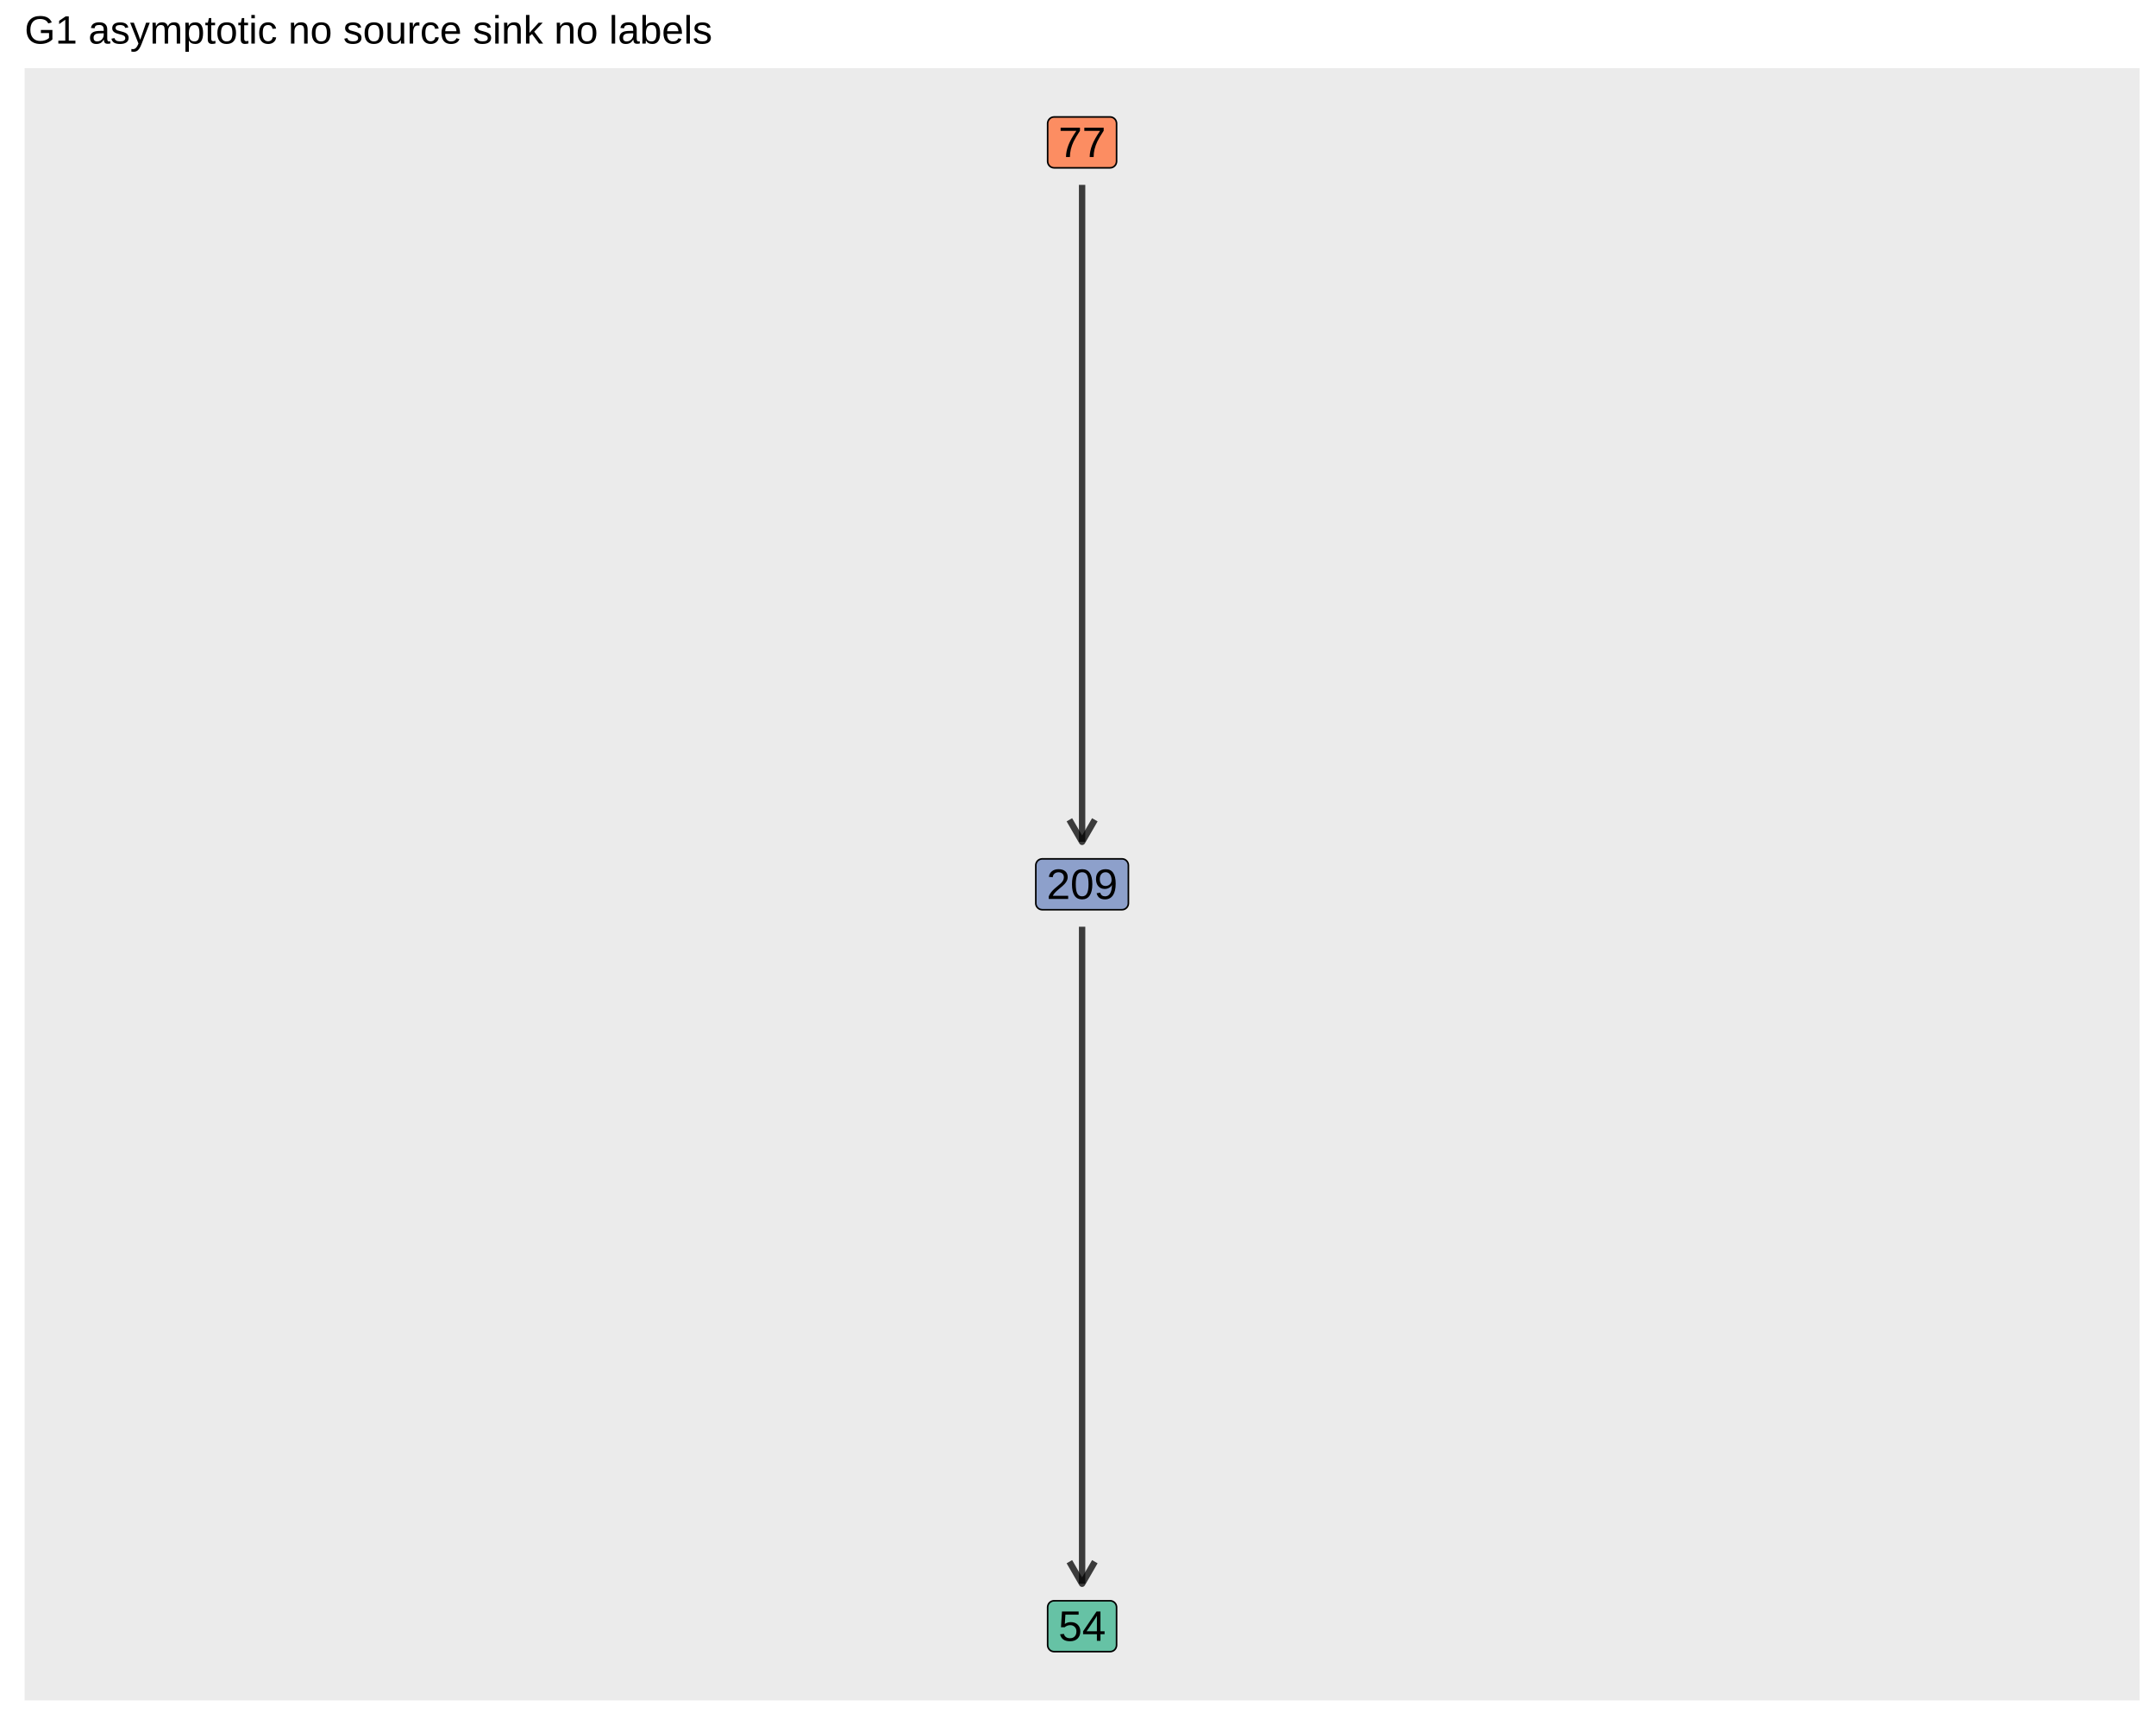
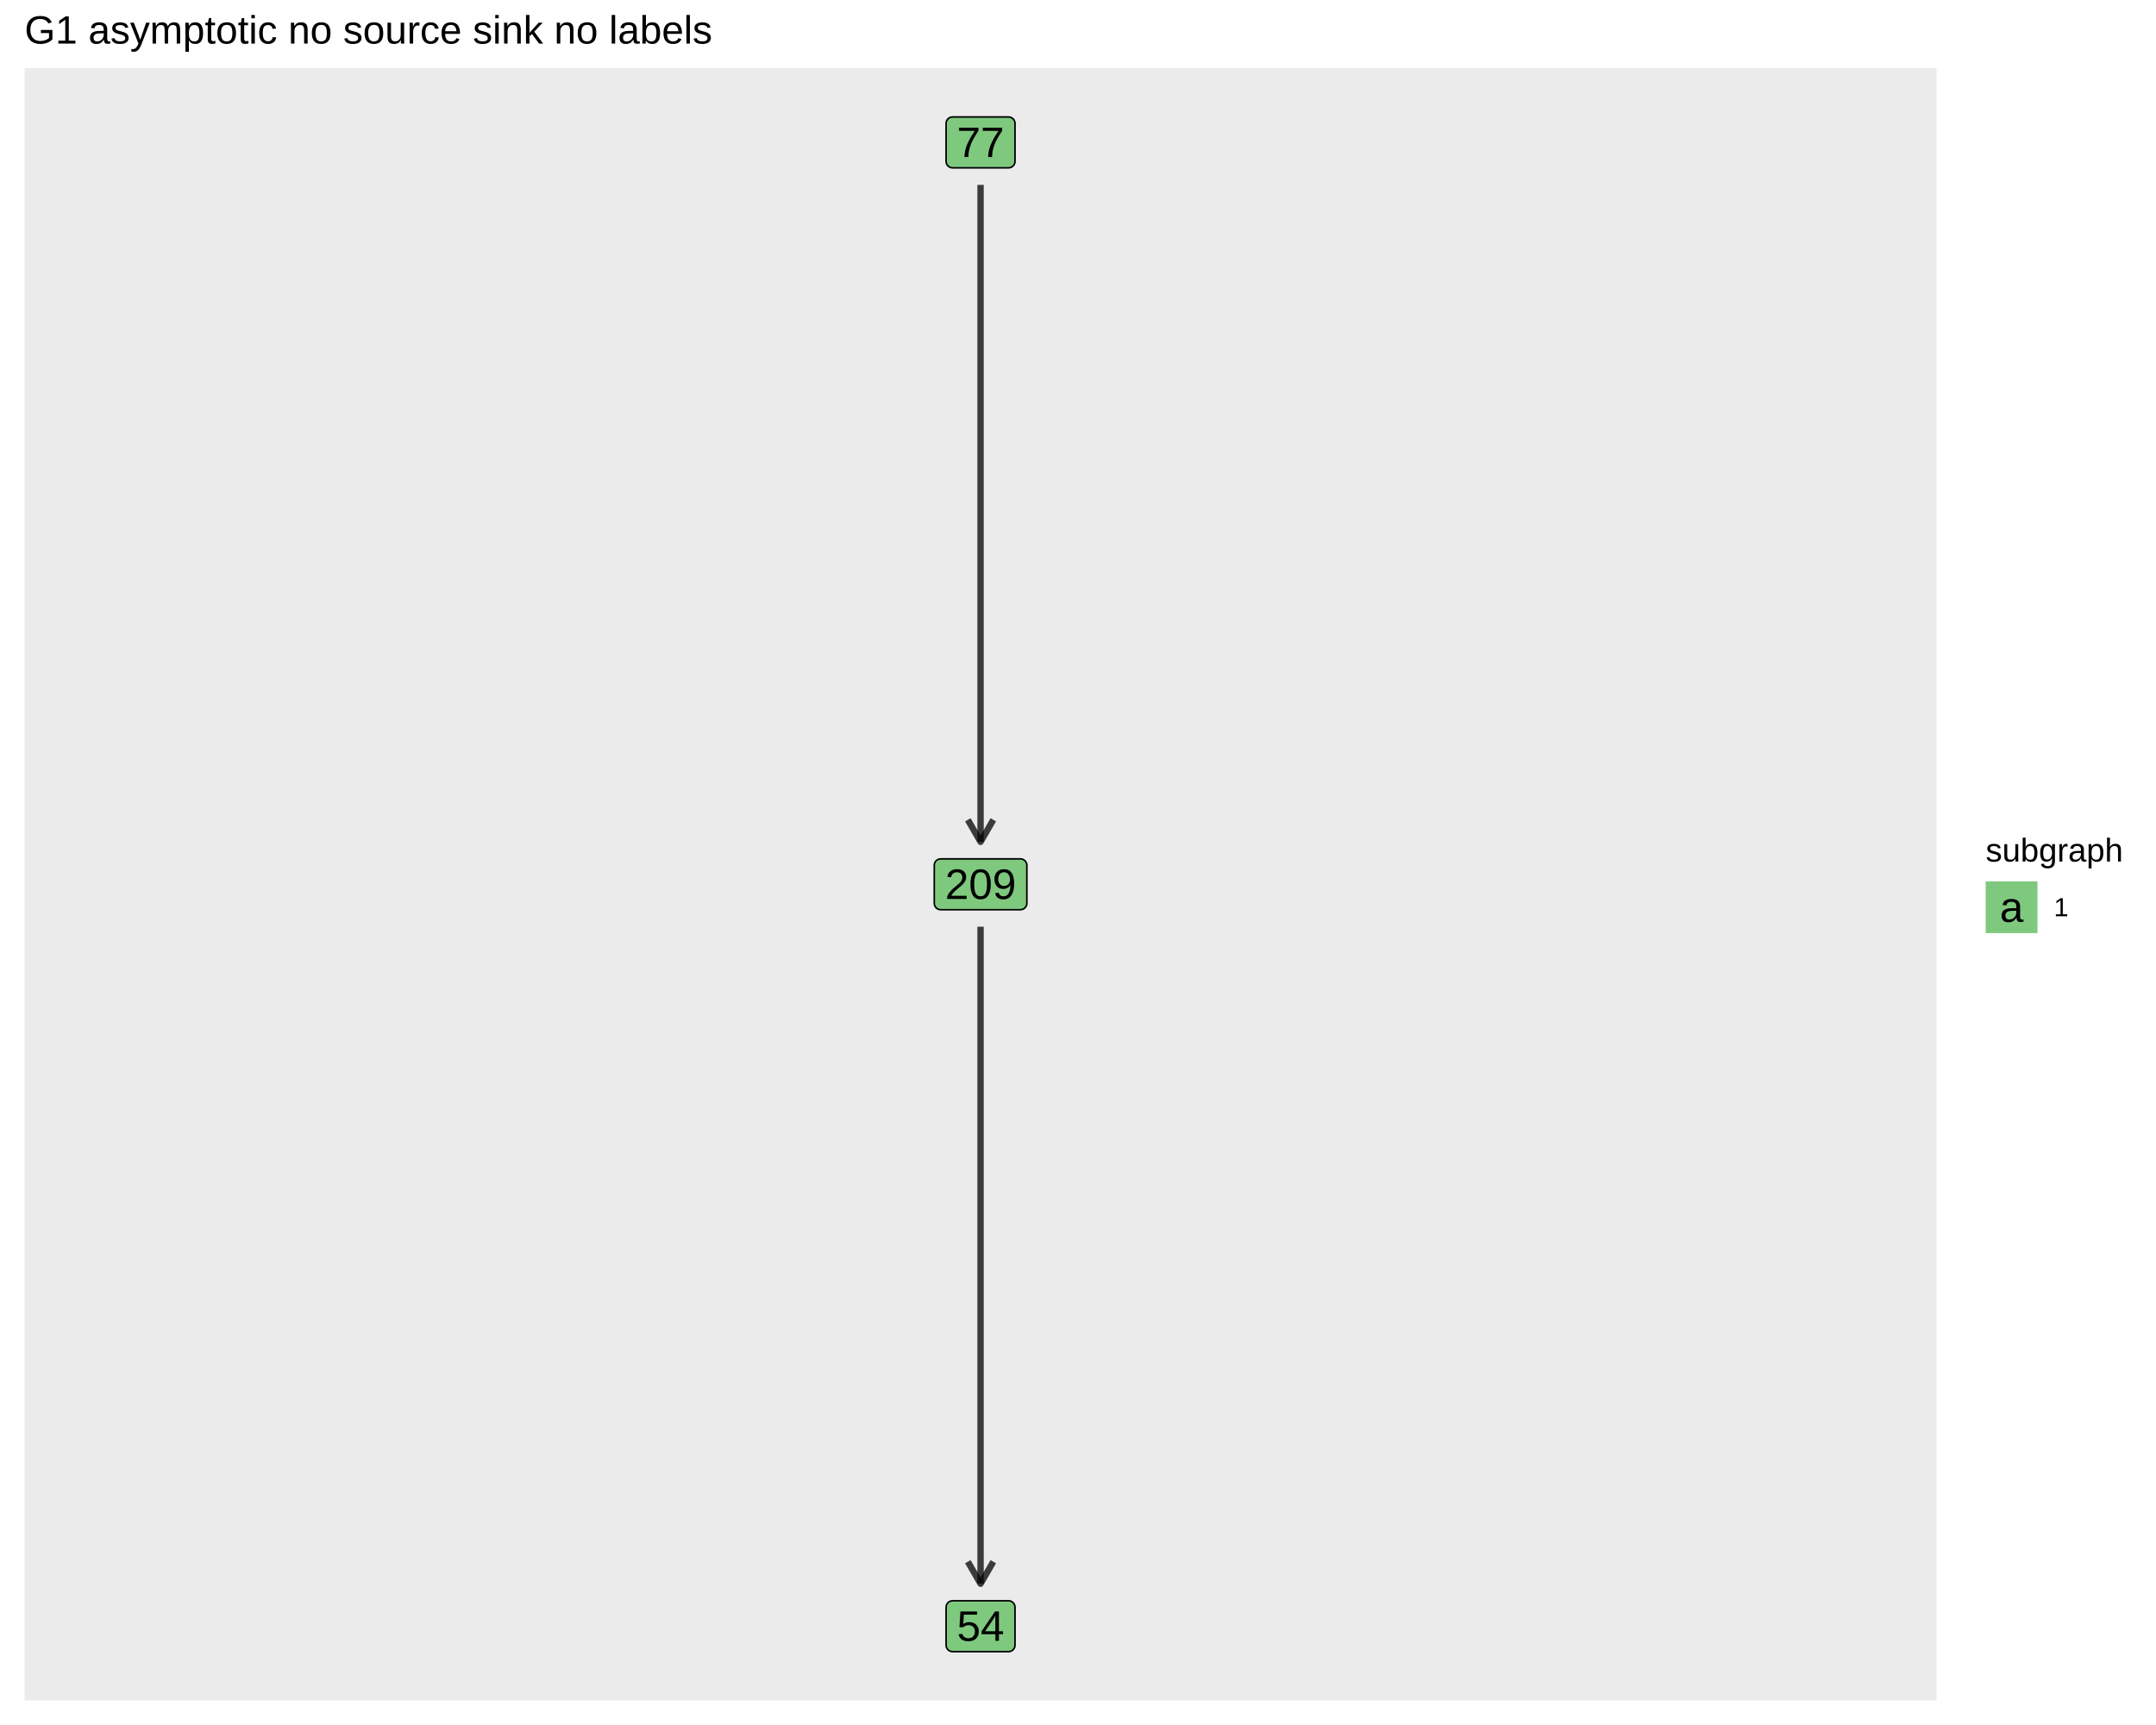
<svg xmlns="http://www.w3.org/2000/svg" viewBox="0 0 720.00 576.00">
  <defs>
    <style type="text/css">
    line, polyline, polygon, path, rect, circle {
      fill: none;
      stroke: #000000;
      stroke-linecap: round;
      stroke-linejoin: round;
      stroke-miterlimit: 10.00;
    }
  </style>
  </defs>
  <rect width="100%" height="100%" style="stroke: none; fill: #FFFFFF;" />
  <rect x="0.00" y="0.00" width="720.00" height="576.00" style="stroke-width: 1.07; stroke: #FFFFFF; fill: #FFFFFF;" />
  <defs>
-     <clipPath id="cpOC4yMnw3MTQuNTJ8NTY3Ljc4fDIyLjc3">
-       <rect x="8.22" y="22.77" width="706.30" height="545.01" />
+     <clipPath id="cpOC4yMnw2NDYuNzB8NTY3Ljc4fDIyLjc3">
+       <rect x="8.22" y="22.77" width="638.48" height="545.01" />
    </clipPath>
  </defs>
-   <rect x="8.22" y="22.77" width="706.30" height="545.01" style="stroke-width: 1.07; stroke: none; fill: #EBEBEB;" clip-path="url(#cpOC4yMnw3MTQuNTJ8NTY3Ljc4fDIyLjc3)" />
-   <polyline points="361.37,61.72 361.37,62.56 361.37,65.06 361.37,67.56 361.37,70.07 361.37,72.57 361.37,75.07 361.37,77.57 361.37,80.07 361.37,82.58 361.37,85.08 361.37,87.58 361.37,90.08 361.37,92.59 361.37,95.09 361.37,97.59 361.37,100.09 361.37,102.60 361.37,105.10 361.37,107.60 361.37,110.10 361.37,112.61 361.37,115.11 361.37,117.61 361.37,120.11 361.37,122.61 361.37,125.12 361.37,127.62 361.37,130.12 361.37,132.62 361.37,135.13 361.37,137.63 361.37,140.13 361.37,142.63 361.37,145.14 361.37,147.64 361.37,150.14 361.37,152.64 361.37,155.15 361.37,157.65 361.37,160.15 361.37,162.65 361.37,165.15 361.37,167.66 361.37,170.16 361.37,172.66 361.37,175.16 361.37,177.67 361.37,180.17 361.37,182.67 361.37,185.17 361.37,187.68 361.37,190.18 361.37,192.68 361.37,195.18 361.37,197.68 361.37,200.19 361.37,202.69 361.37,205.19 361.37,207.69 361.37,210.20 361.37,212.70 361.37,215.20 361.37,217.70 361.37,220.21 361.37,222.71 361.37,225.21 361.37,227.71 361.37,230.22 361.37,232.72 361.37,235.22 361.37,237.72 361.37,240.22 361.37,242.73 361.37,245.23 361.37,247.73 361.37,250.23 361.37,252.74 361.37,255.24 361.37,257.74 361.37,260.24 361.37,262.75 361.37,265.25 361.37,267.75 361.37,270.25 361.37,272.76 361.37,275.26 361.37,277.76 361.37,280.26 361.37,281.10 " style="stroke-width: 2.13; stroke: #000000; stroke-opacity: 0.75; stroke-linecap: butt;" clip-path="url(#cpOC4yMnw3MTQuNTJ8NTY3Ljc4fDIyLjc3)" />
-   <polyline points="357.12,273.74 361.37,281.10 365.62,273.74 " style="stroke-width: 2.13; stroke: #000000; stroke-opacity: 0.75; stroke-linecap: butt;" clip-path="url(#cpOC4yMnw3MTQuNTJ8NTY3Ljc4fDIyLjc3)" />
-   <polyline points="361.37,309.45 361.37,310.29 361.37,312.79 361.37,315.29 361.37,317.80 361.37,320.30 361.37,322.80 361.37,325.30 361.37,327.81 361.37,330.31 361.37,332.81 361.37,335.31 361.37,337.82 361.37,340.32 361.37,342.82 361.37,345.32 361.37,347.83 361.37,350.33 361.37,352.83 361.37,355.33 361.37,357.83 361.37,360.34 361.37,362.84 361.37,365.34 361.37,367.84 361.37,370.35 361.37,372.85 361.37,375.35 361.37,377.85 361.37,380.36 361.37,382.86 361.37,385.36 361.37,387.86 361.37,390.36 361.37,392.87 361.37,395.37 361.37,397.87 361.37,400.37 361.37,402.88 361.37,405.38 361.37,407.88 361.37,410.38 361.37,412.89 361.37,415.39 361.37,417.89 361.37,420.39 361.37,422.90 361.37,425.40 361.37,427.90 361.37,430.40 361.37,432.90 361.37,435.41 361.37,437.91 361.37,440.41 361.37,442.91 361.37,445.42 361.37,447.92 361.37,450.42 361.37,452.92 361.37,455.43 361.37,457.93 361.37,460.43 361.37,462.93 361.37,465.44 361.37,467.94 361.37,470.44 361.37,472.94 361.37,475.44 361.37,477.95 361.37,480.45 361.37,482.95 361.37,485.45 361.37,487.96 361.37,490.46 361.37,492.96 361.37,495.46 361.37,497.97 361.37,500.47 361.37,502.97 361.37,505.47 361.37,507.97 361.37,510.48 361.37,512.98 361.37,515.48 361.37,517.98 361.37,520.49 361.37,522.99 361.37,525.49 361.37,527.99 361.37,528.83 " style="stroke-width: 2.13; stroke: #000000; stroke-opacity: 0.75; stroke-linecap: butt;" clip-path="url(#cpOC4yMnw3MTQuNTJ8NTY3Ljc4fDIyLjc3)" />
-   <polyline points="357.12,521.47 361.37,528.83 365.62,521.47 " style="stroke-width: 2.13; stroke: #000000; stroke-opacity: 0.75; stroke-linecap: butt;" clip-path="url(#cpOC4yMnw3MTQuNTJ8NTY3Ljc4fDIyLjc3)" />
-   <polygon points="352.02,56.04 370.72,56.04 370.63,56.03 370.98,56.02 371.32,55.95 371.64,55.83 371.94,55.65 372.21,55.43 372.44,55.17 372.63,54.88 372.76,54.56 372.85,54.22 372.88,53.88 372.88,53.88 372.88,41.21 372.88,41.21 372.85,40.87 372.76,40.53 372.63,40.21 372.44,39.92 372.21,39.66 371.94,39.44 371.64,39.26 371.32,39.14 370.98,39.07 370.72,39.05 352.02,39.05 352.28,39.07 351.94,39.06 351.59,39.10 351.26,39.19 350.94,39.34 350.66,39.54 350.41,39.78 350.20,40.06 350.04,40.37 349.93,40.70 349.87,41.04 349.86,41.21 349.86,53.88 349.87,53.70 349.87,54.05 349.93,54.39 350.04,54.72 350.20,55.03 350.41,55.31 350.66,55.55 350.94,55.75 351.26,55.89 351.59,55.99 351.94,56.03 " style="stroke-width: 0.53; fill: #FC8D62;" clip-path="url(#cpOC4yMnw3MTQuNTJ8NTY3Ljc4fDIyLjc3)" />
-   <g clip-path="url(#cpOC4yMnw3MTQuNTJ8NTY3Ljc4fDIyLjc3)">
-     <text x="353.46" y="52.44" style="font-size: 14.23px; font-family: Liberation Sans;" textLength="15.81px" lengthAdjust="spacingAndGlyphs">77</text>
+   <rect x="8.22" y="22.77" width="638.48" height="545.01" style="stroke-width: 1.07; stroke: none; fill: #EBEBEB;" clip-path="url(#cpOC4yMnw2NDYuNzB8NTY3Ljc4fDIyLjc3)" />
+   <polyline points="327.46,61.72 327.46,62.56 327.46,65.06 327.46,67.56 327.46,70.07 327.46,72.57 327.46,75.07 327.46,77.57 327.46,80.07 327.46,82.58 327.46,85.08 327.46,87.58 327.46,90.08 327.46,92.59 327.46,95.09 327.46,97.59 327.46,100.09 327.46,102.60 327.46,105.10 327.46,107.60 327.46,110.10 327.46,112.61 327.46,115.11 327.46,117.61 327.46,120.11 327.46,122.61 327.46,125.12 327.46,127.62 327.46,130.12 327.46,132.62 327.46,135.13 327.46,137.63 327.46,140.13 327.46,142.63 327.46,145.14 327.46,147.64 327.46,150.14 327.46,152.64 327.46,155.15 327.46,157.65 327.46,160.15 327.46,162.65 327.46,165.15 327.46,167.66 327.46,170.16 327.46,172.66 327.46,175.16 327.46,177.67 327.46,180.17 327.46,182.67 327.46,185.17 327.46,187.68 327.46,190.18 327.46,192.68 327.46,195.18 327.46,197.68 327.46,200.19 327.46,202.69 327.46,205.19 327.46,207.69 327.46,210.20 327.46,212.70 327.46,215.20 327.46,217.70 327.46,220.21 327.46,222.71 327.46,225.21 327.46,227.71 327.46,230.22 327.46,232.72 327.46,235.22 327.46,237.72 327.46,240.22 327.46,242.73 327.46,245.23 327.46,247.73 327.46,250.23 327.46,252.74 327.46,255.24 327.46,257.74 327.46,260.24 327.46,262.75 327.46,265.25 327.46,267.75 327.46,270.25 327.46,272.76 327.46,275.26 327.46,277.76 327.46,280.26 327.46,281.10 " style="stroke-width: 2.13; stroke: #000000; stroke-opacity: 0.75; stroke-linecap: butt;" clip-path="url(#cpOC4yMnw2NDYuNzB8NTY3Ljc4fDIyLjc3)" />
+   <polyline points="323.21,273.74 327.46,281.10 331.71,273.74 " style="stroke-width: 2.13; stroke: #000000; stroke-opacity: 0.75; stroke-linecap: butt;" clip-path="url(#cpOC4yMnw2NDYuNzB8NTY3Ljc4fDIyLjc3)" />
+   <polyline points="327.46,309.45 327.46,310.29 327.46,312.79 327.46,315.29 327.46,317.80 327.46,320.30 327.46,322.80 327.46,325.30 327.46,327.81 327.46,330.31 327.46,332.81 327.46,335.31 327.46,337.82 327.46,340.32 327.46,342.82 327.46,345.32 327.46,347.83 327.46,350.33 327.46,352.83 327.46,355.33 327.46,357.83 327.46,360.34 327.46,362.84 327.46,365.34 327.46,367.84 327.46,370.35 327.46,372.85 327.46,375.35 327.46,377.85 327.46,380.36 327.46,382.86 327.46,385.36 327.46,387.86 327.46,390.36 327.46,392.87 327.46,395.37 327.46,397.87 327.46,400.37 327.46,402.88 327.46,405.38 327.46,407.88 327.46,410.38 327.46,412.89 327.46,415.39 327.46,417.89 327.46,420.39 327.46,422.90 327.46,425.40 327.46,427.90 327.46,430.40 327.46,432.90 327.46,435.41 327.46,437.91 327.46,440.41 327.46,442.91 327.46,445.42 327.46,447.92 327.46,450.42 327.46,452.92 327.46,455.43 327.46,457.93 327.46,460.43 327.46,462.93 327.46,465.44 327.46,467.94 327.46,470.44 327.46,472.94 327.46,475.44 327.46,477.95 327.46,480.45 327.46,482.95 327.46,485.45 327.46,487.96 327.46,490.46 327.46,492.96 327.46,495.46 327.46,497.97 327.46,500.47 327.46,502.97 327.46,505.47 327.46,507.97 327.46,510.48 327.46,512.98 327.46,515.48 327.46,517.98 327.46,520.49 327.46,522.99 327.46,525.49 327.46,527.99 327.46,528.83 " style="stroke-width: 2.13; stroke: #000000; stroke-opacity: 0.75; stroke-linecap: butt;" clip-path="url(#cpOC4yMnw2NDYuNzB8NTY3Ljc4fDIyLjc3)" />
+   <polyline points="323.21,521.47 327.46,528.83 331.71,521.47 " style="stroke-width: 2.13; stroke: #000000; stroke-opacity: 0.75; stroke-linecap: butt;" clip-path="url(#cpOC4yMnw2NDYuNzB8NTY3Ljc4fDIyLjc3)" />
+   <polygon points="318.11,551.50 336.80,551.50 336.72,551.50 337.06,551.48 337.41,551.41 337.73,551.29 338.03,551.12 338.30,550.90 338.53,550.64 338.72,550.34 338.85,550.02 338.94,549.68 338.96,549.34 338.96,549.34 338.96,536.68 338.96,536.68 338.94,536.33 338.85,535.99 338.72,535.67 338.53,535.38 338.30,535.12 338.03,534.90 337.73,534.73 337.41,534.60 337.06,534.53 336.80,534.52 318.11,534.52 318.37,534.53 318.02,534.52 317.68,534.56 317.35,534.66 317.03,534.81 316.75,535.00 316.49,535.24 316.29,535.52 316.12,535.83 316.01,536.16 315.96,536.50 315.95,536.68 315.95,549.34 315.96,549.16 315.96,549.51 316.01,549.86 316.12,550.18 316.29,550.49 316.49,550.77 316.75,551.01 317.03,551.21 317.35,551.36 317.68,551.45 318.02,551.50 " style="stroke-width: 0.53; fill: #7FC97F;" clip-path="url(#cpOC4yMnw2NDYuNzB8NTY3Ljc4fDIyLjc3)" />
+   <g clip-path="url(#cpOC4yMnw2NDYuNzB8NTY3Ljc4fDIyLjc3)">
+     <text x="319.55" y="547.90" style="font-size: 14.23px; font-family: Liberation Sans;" textLength="15.81px" lengthAdjust="spacingAndGlyphs">54</text>
  </g>
-   <polygon points="348.07,303.77 374.67,303.77 374.58,303.76 374.93,303.75 375.27,303.68 375.60,303.56 375.90,303.38 376.17,303.16 376.40,302.90 376.58,302.61 376.72,302.29 376.80,301.95 376.83,301.61 376.83,301.61 376.83,288.95 376.83,288.95 376.80,288.60 376.72,288.26 376.58,287.94 376.40,287.65 376.17,287.39 375.90,287.17 375.60,286.99 375.27,286.87 374.93,286.80 374.67,286.79 348.07,286.79 348.33,286.80 347.98,286.79 347.64,286.83 347.30,286.93 346.99,287.07 346.70,287.27 346.45,287.51 346.24,287.79 346.08,288.10 345.97,288.43 345.92,288.77 345.91,288.95 345.91,301.61 345.92,301.43 345.92,301.78 345.97,302.12 346.08,302.45 346.24,302.76 346.45,303.04 346.70,303.28 346.99,303.48 347.30,303.63 347.64,303.72 347.98,303.76 " style="stroke-width: 0.53; fill: #8DA0CB;" clip-path="url(#cpOC4yMnw3MTQuNTJ8NTY3Ljc4fDIyLjc3)" />
-   <g clip-path="url(#cpOC4yMnw3MTQuNTJ8NTY3Ljc4fDIyLjc3)">
-     <text x="349.51" y="300.17" style="font-size: 14.23px; font-family: Liberation Sans;" textLength="23.72px" lengthAdjust="spacingAndGlyphs">209</text>
+   <polygon points="318.11,56.04 336.80,56.04 336.72,56.03 337.06,56.02 337.41,55.95 337.73,55.83 338.03,55.65 338.30,55.43 338.53,55.17 338.72,54.88 338.85,54.56 338.94,54.22 338.96,53.88 338.96,53.88 338.96,41.21 338.96,41.21 338.94,40.87 338.85,40.53 338.72,40.21 338.53,39.92 338.30,39.66 338.03,39.44 337.73,39.26 337.41,39.14 337.06,39.07 336.80,39.05 318.11,39.05 318.37,39.07 318.02,39.06 317.68,39.10 317.35,39.19 317.03,39.34 316.75,39.54 316.49,39.78 316.29,40.06 316.12,40.37 316.01,40.70 315.96,41.04 315.95,41.21 315.95,53.88 315.96,53.70 315.96,54.05 316.01,54.39 316.12,54.72 316.29,55.03 316.49,55.31 316.75,55.55 317.03,55.75 317.35,55.89 317.68,55.99 318.02,56.03 " style="stroke-width: 0.53; fill: #7FC97F;" clip-path="url(#cpOC4yMnw2NDYuNzB8NTY3Ljc4fDIyLjc3)" />
+   <g clip-path="url(#cpOC4yMnw2NDYuNzB8NTY3Ljc4fDIyLjc3)">
+     <text x="319.55" y="52.44" style="font-size: 14.23px; font-family: Liberation Sans;" textLength="15.81px" lengthAdjust="spacingAndGlyphs">77</text>
  </g>
-   <polygon points="352.02,551.50 370.72,551.50 370.63,551.50 370.98,551.48 371.32,551.41 371.64,551.29 371.94,551.12 372.21,550.90 372.44,550.64 372.63,550.34 372.76,550.02 372.85,549.68 372.88,549.34 372.88,549.34 372.88,536.68 372.88,536.68 372.85,536.33 372.76,535.99 372.63,535.67 372.44,535.38 372.21,535.12 371.94,534.90 371.64,534.73 371.32,534.60 370.98,534.53 370.72,534.52 352.02,534.52 352.28,534.53 351.94,534.52 351.59,534.56 351.26,534.66 350.94,534.81 350.66,535.00 350.41,535.24 350.20,535.52 350.04,535.83 349.93,536.16 349.87,536.50 349.86,536.68 349.86,549.34 349.87,549.16 349.87,549.51 349.93,549.86 350.04,550.18 350.20,550.49 350.41,550.77 350.66,551.01 350.94,551.21 351.26,551.36 351.59,551.45 351.94,551.50 " style="stroke-width: 0.53; fill: #66C2A5;" clip-path="url(#cpOC4yMnw3MTQuNTJ8NTY3Ljc4fDIyLjc3)" />
-   <g clip-path="url(#cpOC4yMnw3MTQuNTJ8NTY3Ljc4fDIyLjc3)">
-     <text x="353.46" y="547.90" style="font-size: 14.23px; font-family: Liberation Sans;" textLength="15.81px" lengthAdjust="spacingAndGlyphs">54</text>
+   <polygon points="314.16,303.77 340.76,303.77 340.67,303.76 341.02,303.75 341.36,303.68 341.68,303.56 341.98,303.38 342.25,303.16 342.48,302.90 342.67,302.61 342.81,302.29 342.89,301.95 342.92,301.61 342.92,301.61 342.92,288.95 342.92,288.95 342.89,288.60 342.81,288.26 342.67,287.94 342.48,287.65 342.25,287.39 341.98,287.17 341.68,286.99 341.36,286.87 341.02,286.80 340.76,286.79 314.16,286.79 314.42,286.80 314.07,286.79 313.73,286.83 313.39,286.93 313.08,287.07 312.79,287.27 312.54,287.51 312.33,287.79 312.17,288.10 312.06,288.43 312.01,288.77 312.00,288.95 312.00,301.61 312.01,301.43 312.01,301.78 312.06,302.12 312.17,302.45 312.33,302.76 312.54,303.04 312.79,303.28 313.08,303.48 313.39,303.63 313.73,303.72 314.07,303.76 " style="stroke-width: 0.53; fill: #7FC97F;" clip-path="url(#cpOC4yMnw2NDYuNzB8NTY3Ljc4fDIyLjc3)" />
+   <g clip-path="url(#cpOC4yMnw2NDYuNzB8NTY3Ljc4fDIyLjc3)">
+     <text x="315.60" y="300.17" style="font-size: 14.23px; font-family: Liberation Sans;" textLength="23.72px" lengthAdjust="spacingAndGlyphs">209</text>
  </g>
  <defs>
    <clipPath id="cpMC4wMHw3MjAuMDB8NTc2LjAwfDAuMDA=">
      <rect x="0.00" y="0.00" width="720.00" height="576.00" />
    </clipPath>
  </defs>
+   <rect x="657.66" y="273.50" width="56.87" height="43.56" style="stroke-width: 1.07; stroke: none; fill: #FFFFFF;" clip-path="url(#cpMC4wMHw3MjAuMDB8NTc2LjAwfDAuMDA=)" />
+   <g clip-path="url(#cpMC4wMHw3MjAuMDB8NTc2LjAwfDAuMDA=)">
+     <text x="663.13" y="287.68" style="font-size: 11.00px; font-family: Liberation Sans;" textLength="45.91px" lengthAdjust="spacingAndGlyphs">subgraph</text>
+   </g>
+   <rect x="663.13" y="294.30" width="17.28" height="17.28" style="stroke-width: 1.07; stroke: none; fill: #F2F2F2;" clip-path="url(#cpMC4wMHw3MjAuMDB8NTc2LjAwfDAuMDA=)" />
+   <rect x="663.13" y="294.30" width="17.28" height="17.28" style="stroke-width: 0.75; stroke: none; fill: #7FC97F;" clip-path="url(#cpMC4wMHw3MjAuMDB8NTc2LjAwfDAuMDA=)" />
+   <g clip-path="url(#cpMC4wMHw3MjAuMDB8NTc2LjAwfDAuMDA=)">
+     <text x="667.82" y="307.83" style="font-size: 14.23px; font-family: Liberation Sans;" textLength="7.91px" lengthAdjust="spacingAndGlyphs">a</text>
+   </g>
+   <g clip-path="url(#cpMC4wMHw3MjAuMDB8NTc2LjAwfDAuMDA=)">
+     <text x="685.89" y="305.96" style="font-size: 8.80px; font-family: Liberation Sans;" textLength="4.89px" lengthAdjust="spacingAndGlyphs">1</text>
+   </g>
  <g clip-path="url(#cpMC4wMHw3MjAuMDB8NTc2LjAwfDAuMDA=)">
    <text x="8.22" y="14.56" style="font-size: 13.20px; font-family: Liberation Sans;" textLength="229.30px" lengthAdjust="spacingAndGlyphs">G1 asymptotic no source sink no labels</text>
  </g>
</svg>
